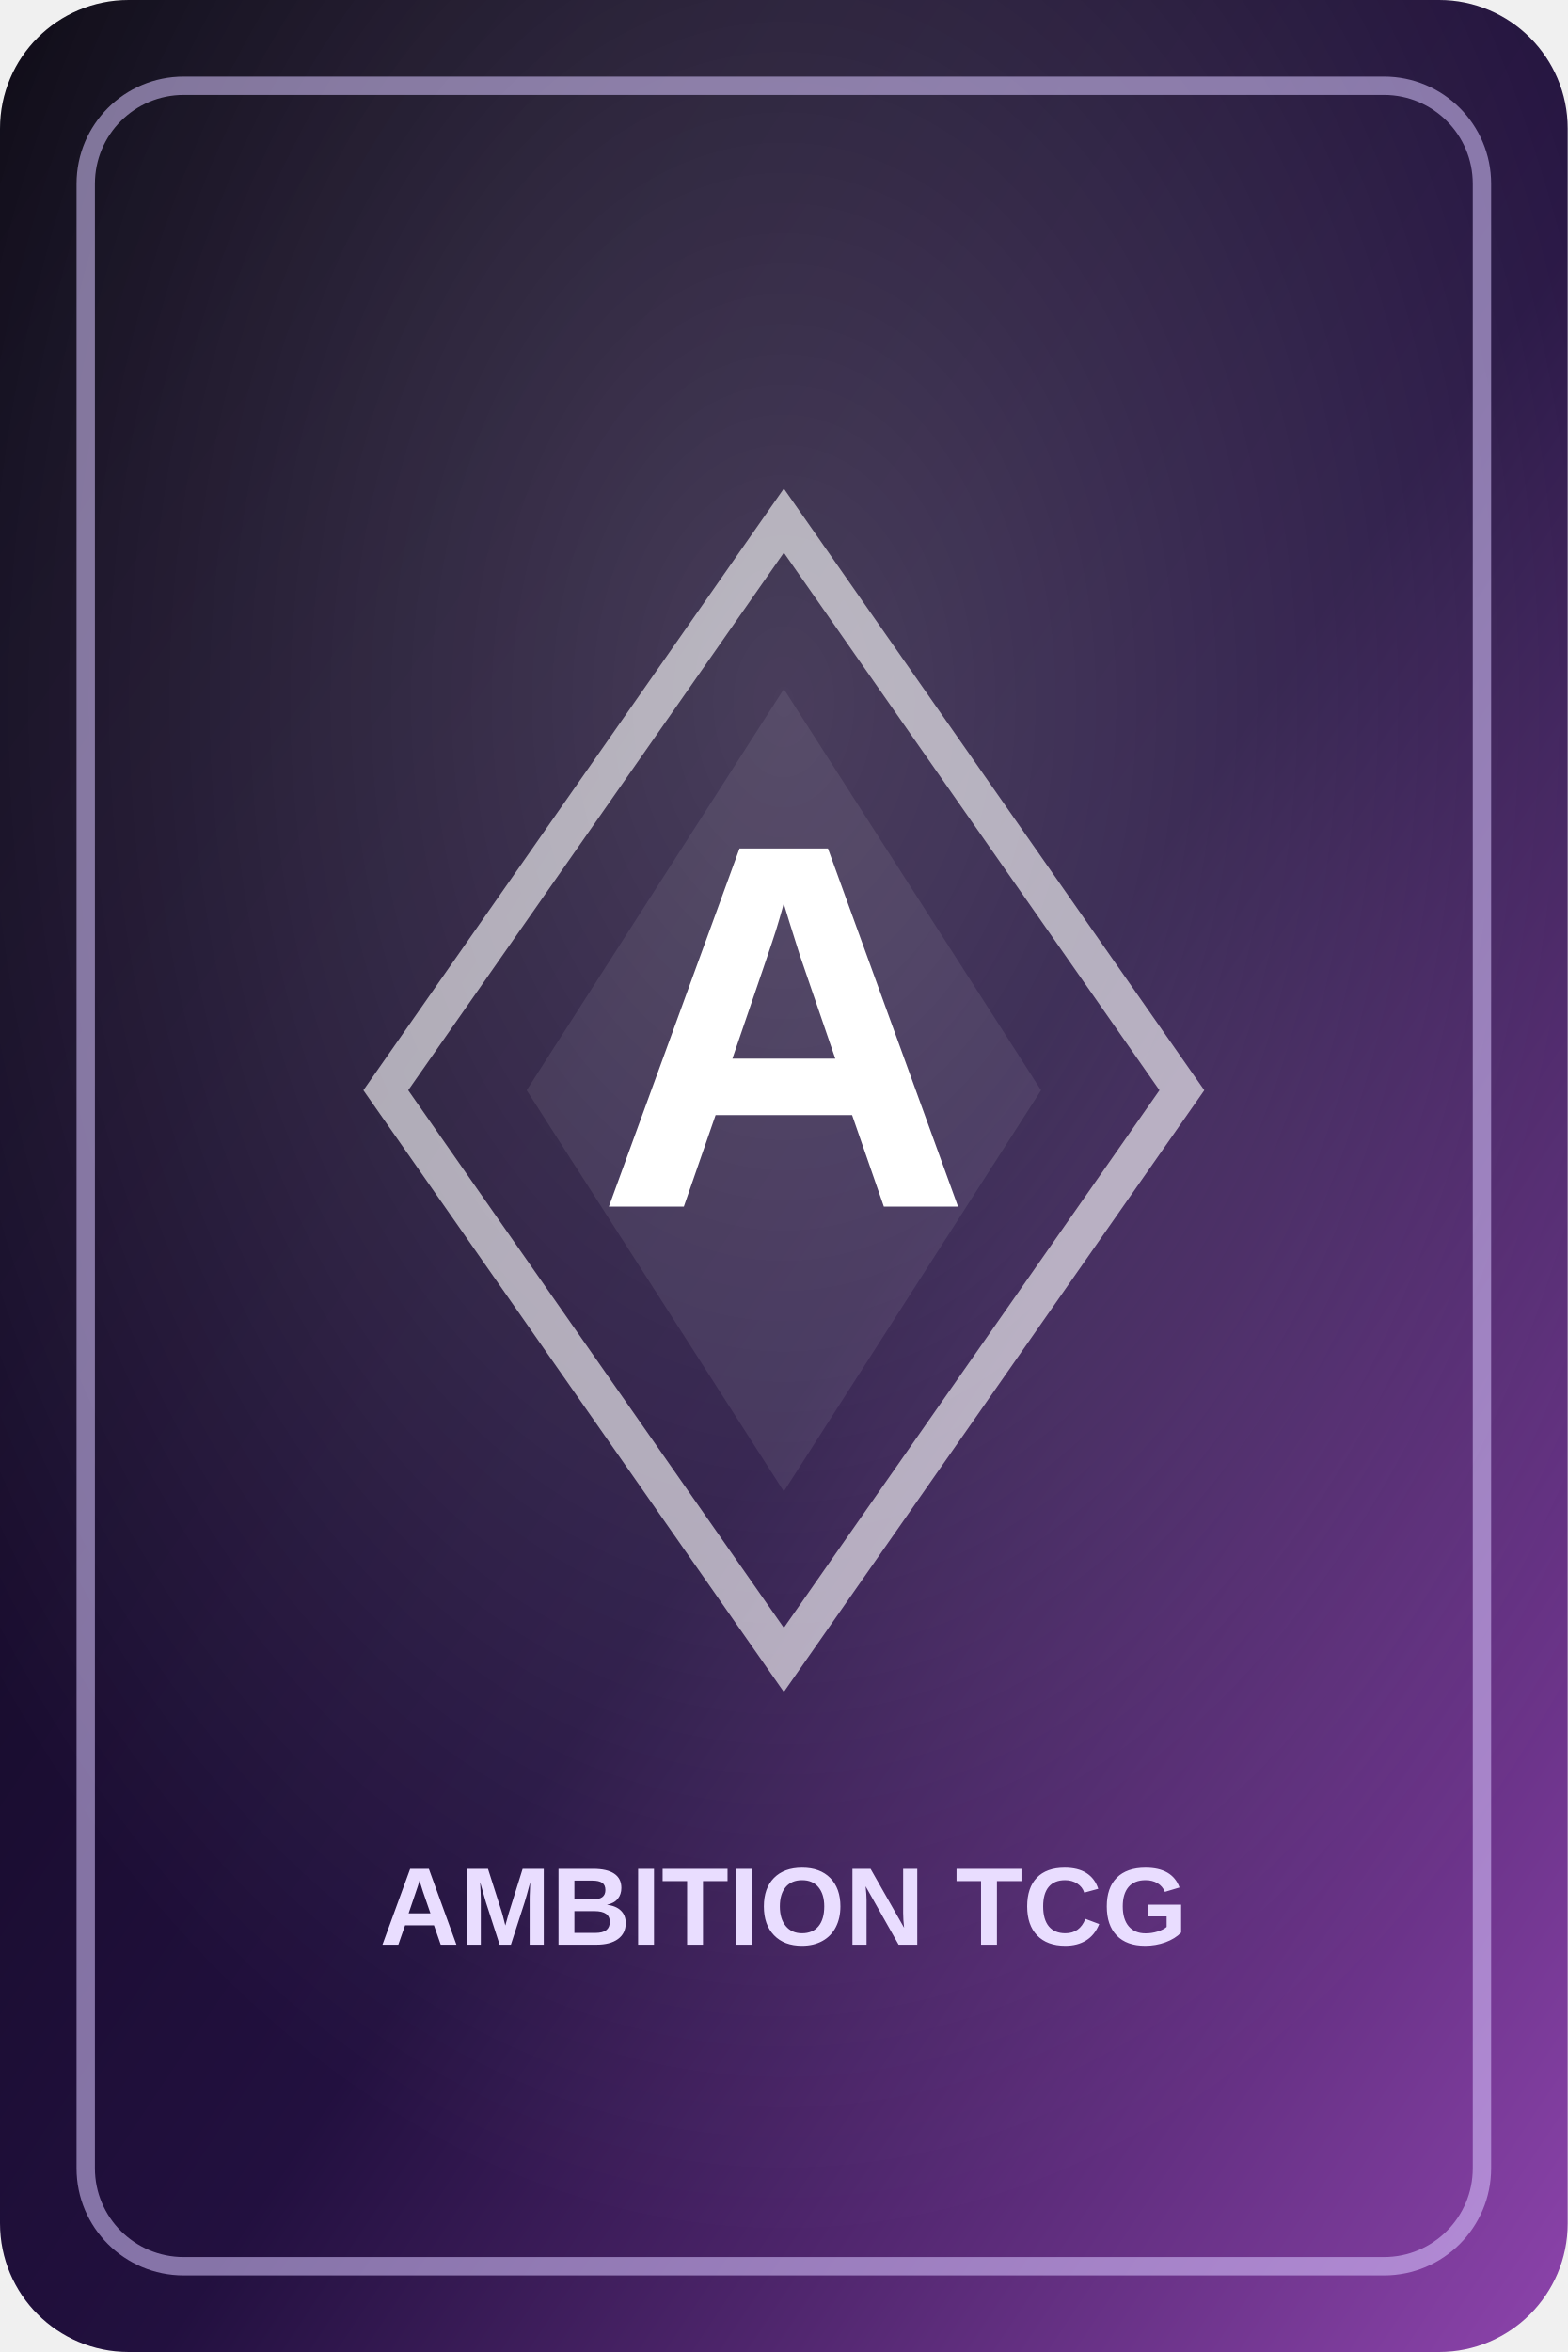
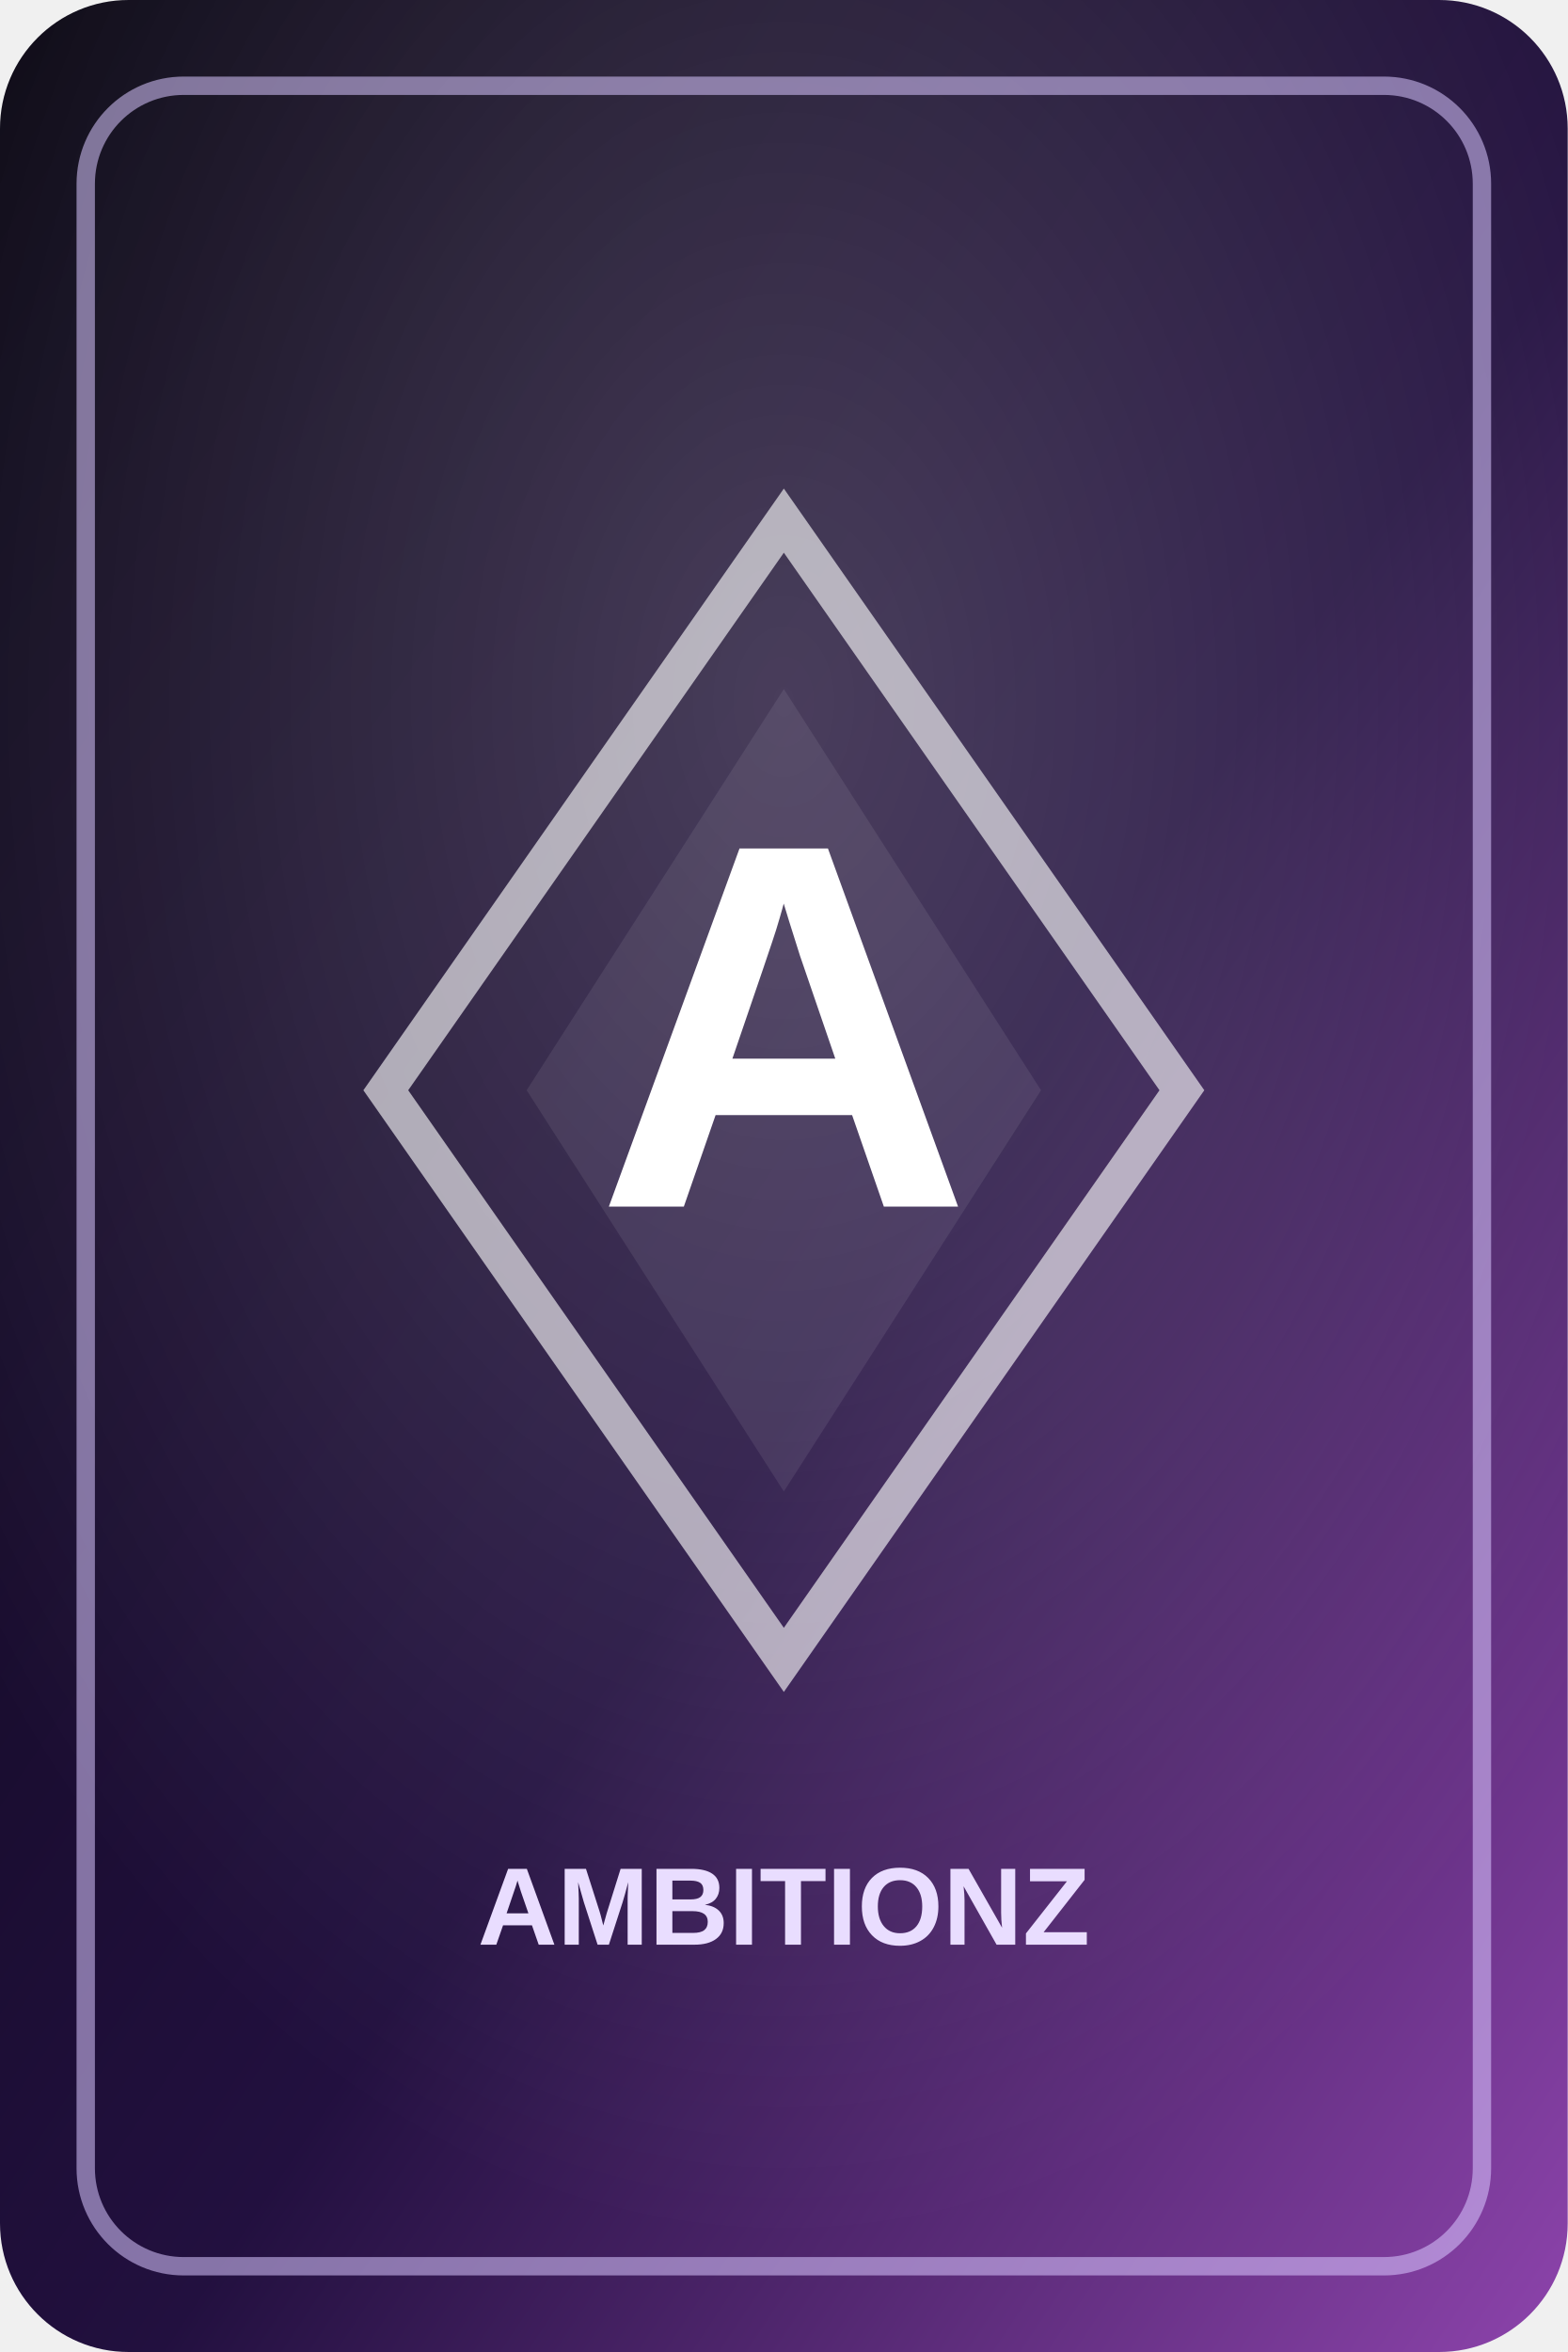
<svg xmlns="http://www.w3.org/2000/svg" width="512" height="768" viewBox="0 0 512 768">
  <defs>
    <linearGradient id="cardBg" x1="0" y1="0" x2="1" y2="1">
      <stop offset="0%" stop-color="#090612" />
      <stop offset="55%" stop-color="#22103f" />
      <stop offset="100%" stop-color="#8e44ad" />
    </linearGradient>
    <radialGradient id="shine" cx="50%" cy="30%" r="65%">
      <stop offset="0%" stop-color="#ffffff" stop-opacity="0.20" />
      <stop offset="100%" stop-color="#ffffff" stop-opacity="0" />
    </radialGradient>
  </defs>
  <rect width="512" height="768" rx="42" fill="url(#cardBg)" />
  <rect width="512" height="768" rx="42" fill="url(#shine)" />
  <rect x="28" y="28" width="456" height="712" rx="32" fill="none" stroke="#d8c7ff" stroke-opacity="0.55" stroke-width="6" />
  <path d="M256 170 L386 356 L256 542 L126 356 Z" fill="none" stroke="#ffffff" stroke-opacity="0.62" stroke-width="12" />
  <path d="M256 225 L340 356 L256 487 L172 356 Z" fill="#ffffff" opacity="0.08" />
  <text x="256" y="394" text-anchor="middle" font-family="Arial, Helvetica, sans-serif" font-size="170" fill="#ffffff" font-weight="900">A</text>
-   <text x="256" y="635" text-anchor="middle" font-family="Arial, Helvetica, sans-serif" font-size="36" fill="#e9ddff" font-weight="900">AMBITION TCG</text>
+   <text x="256" y="635" text-anchor="middle" font-family="Arial, Helvetica, sans-serif" font-size="36" fill="#e9ddff" font-weight="900">AMBITIONZ</text>
</svg>
